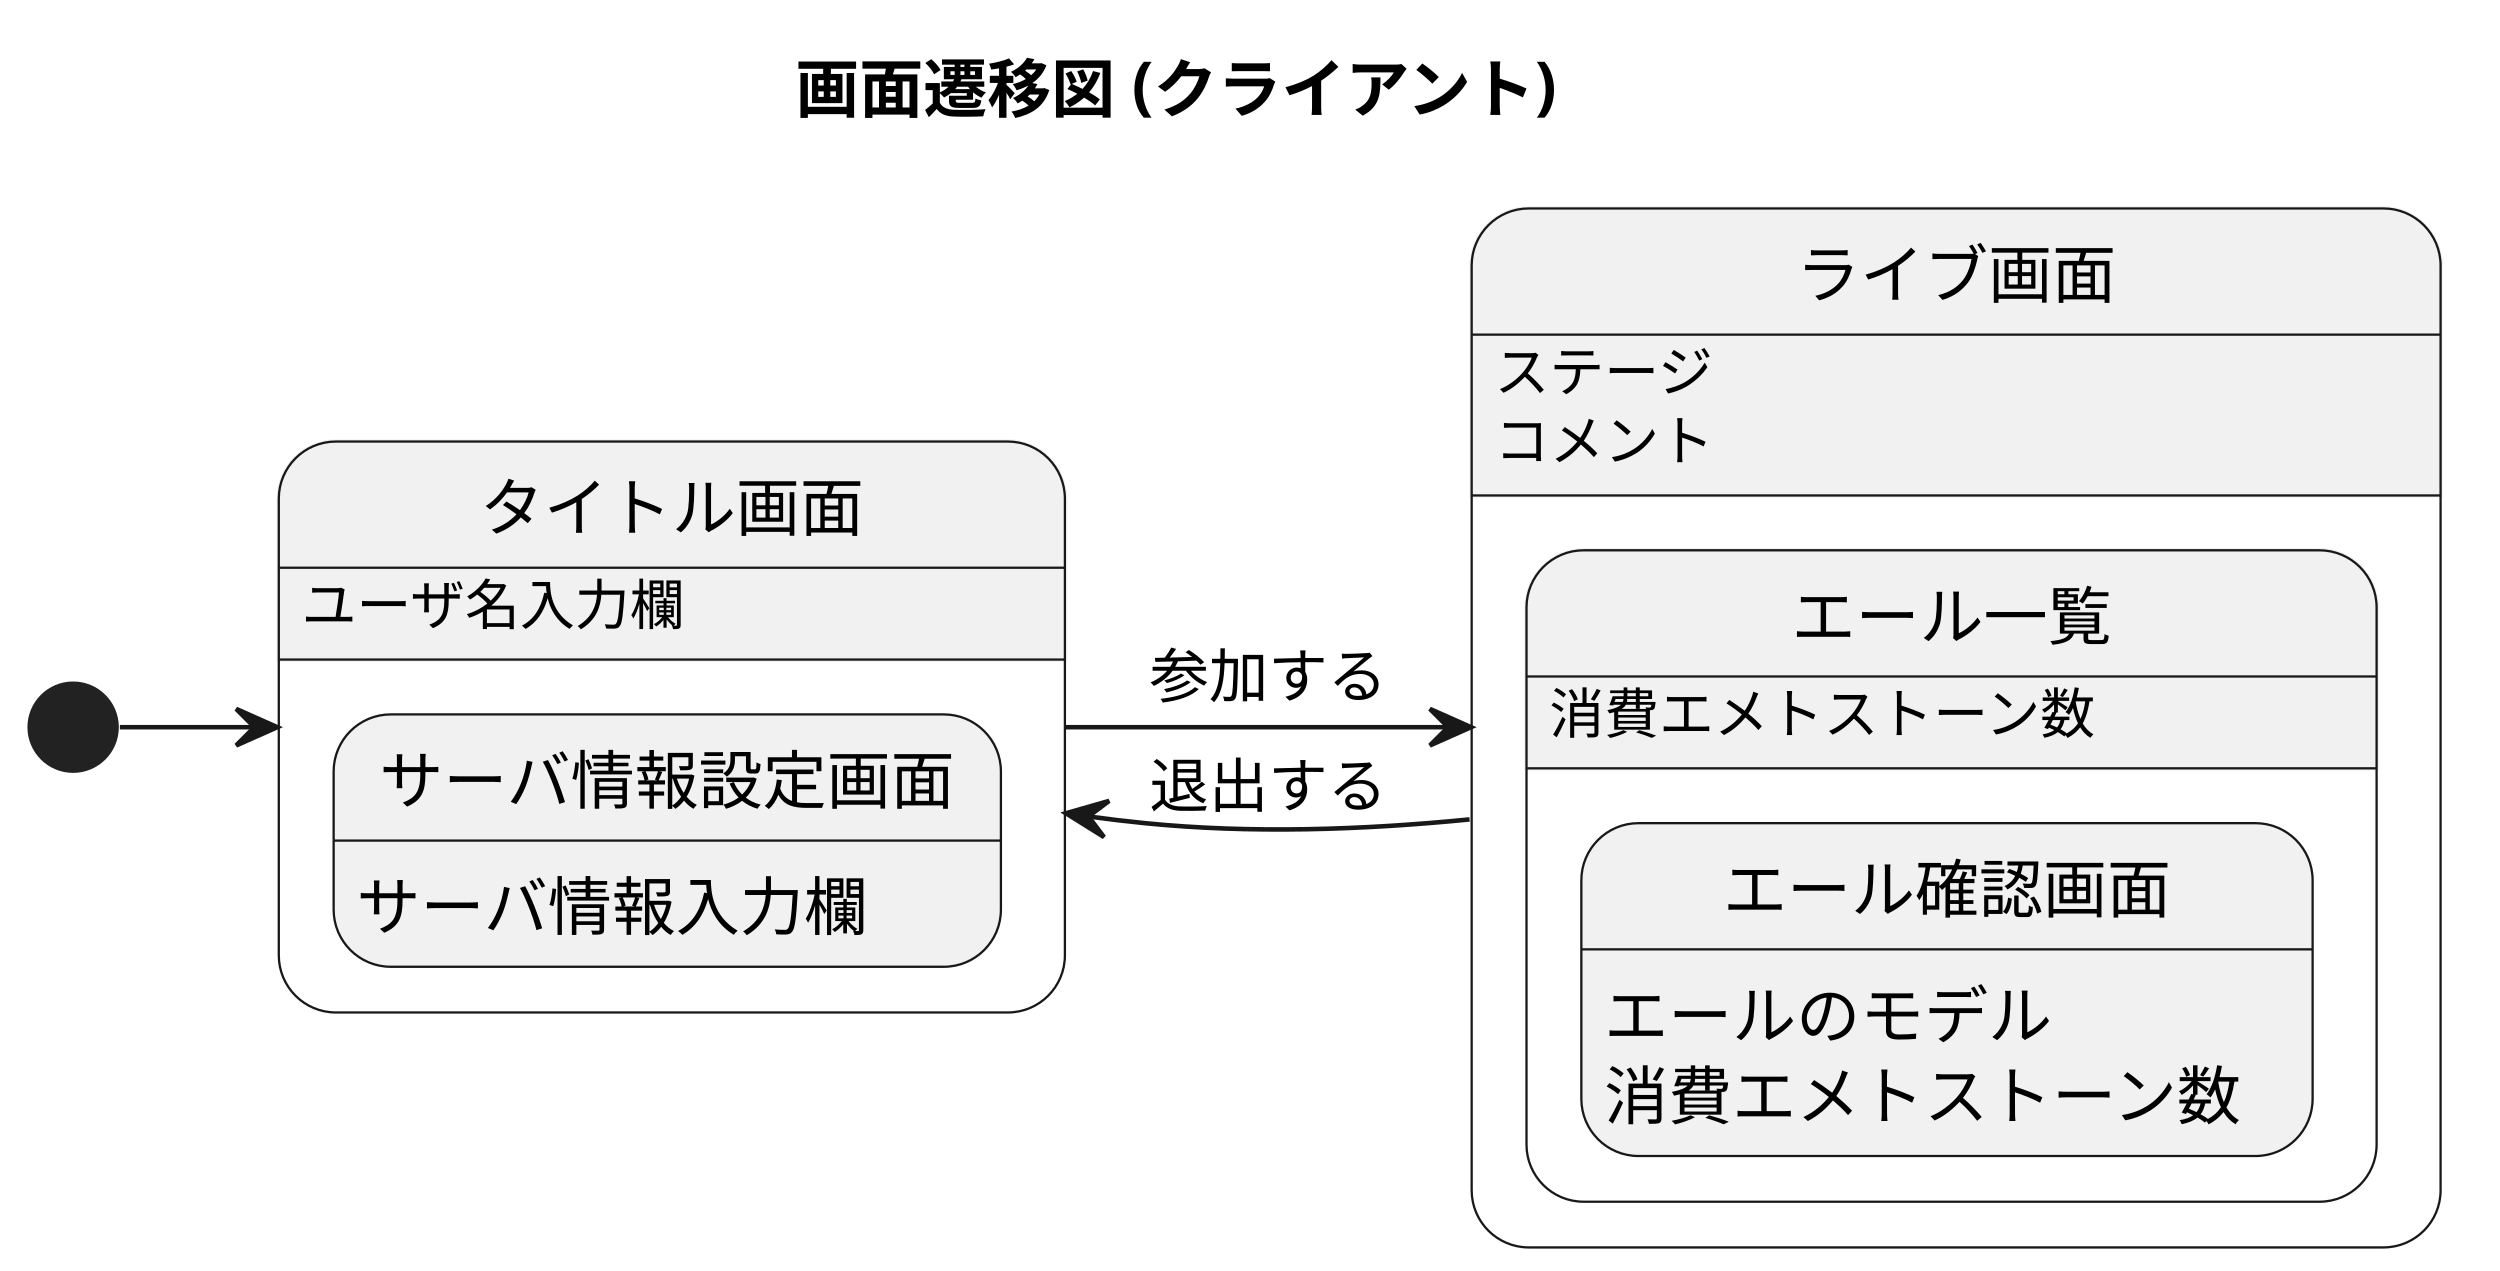
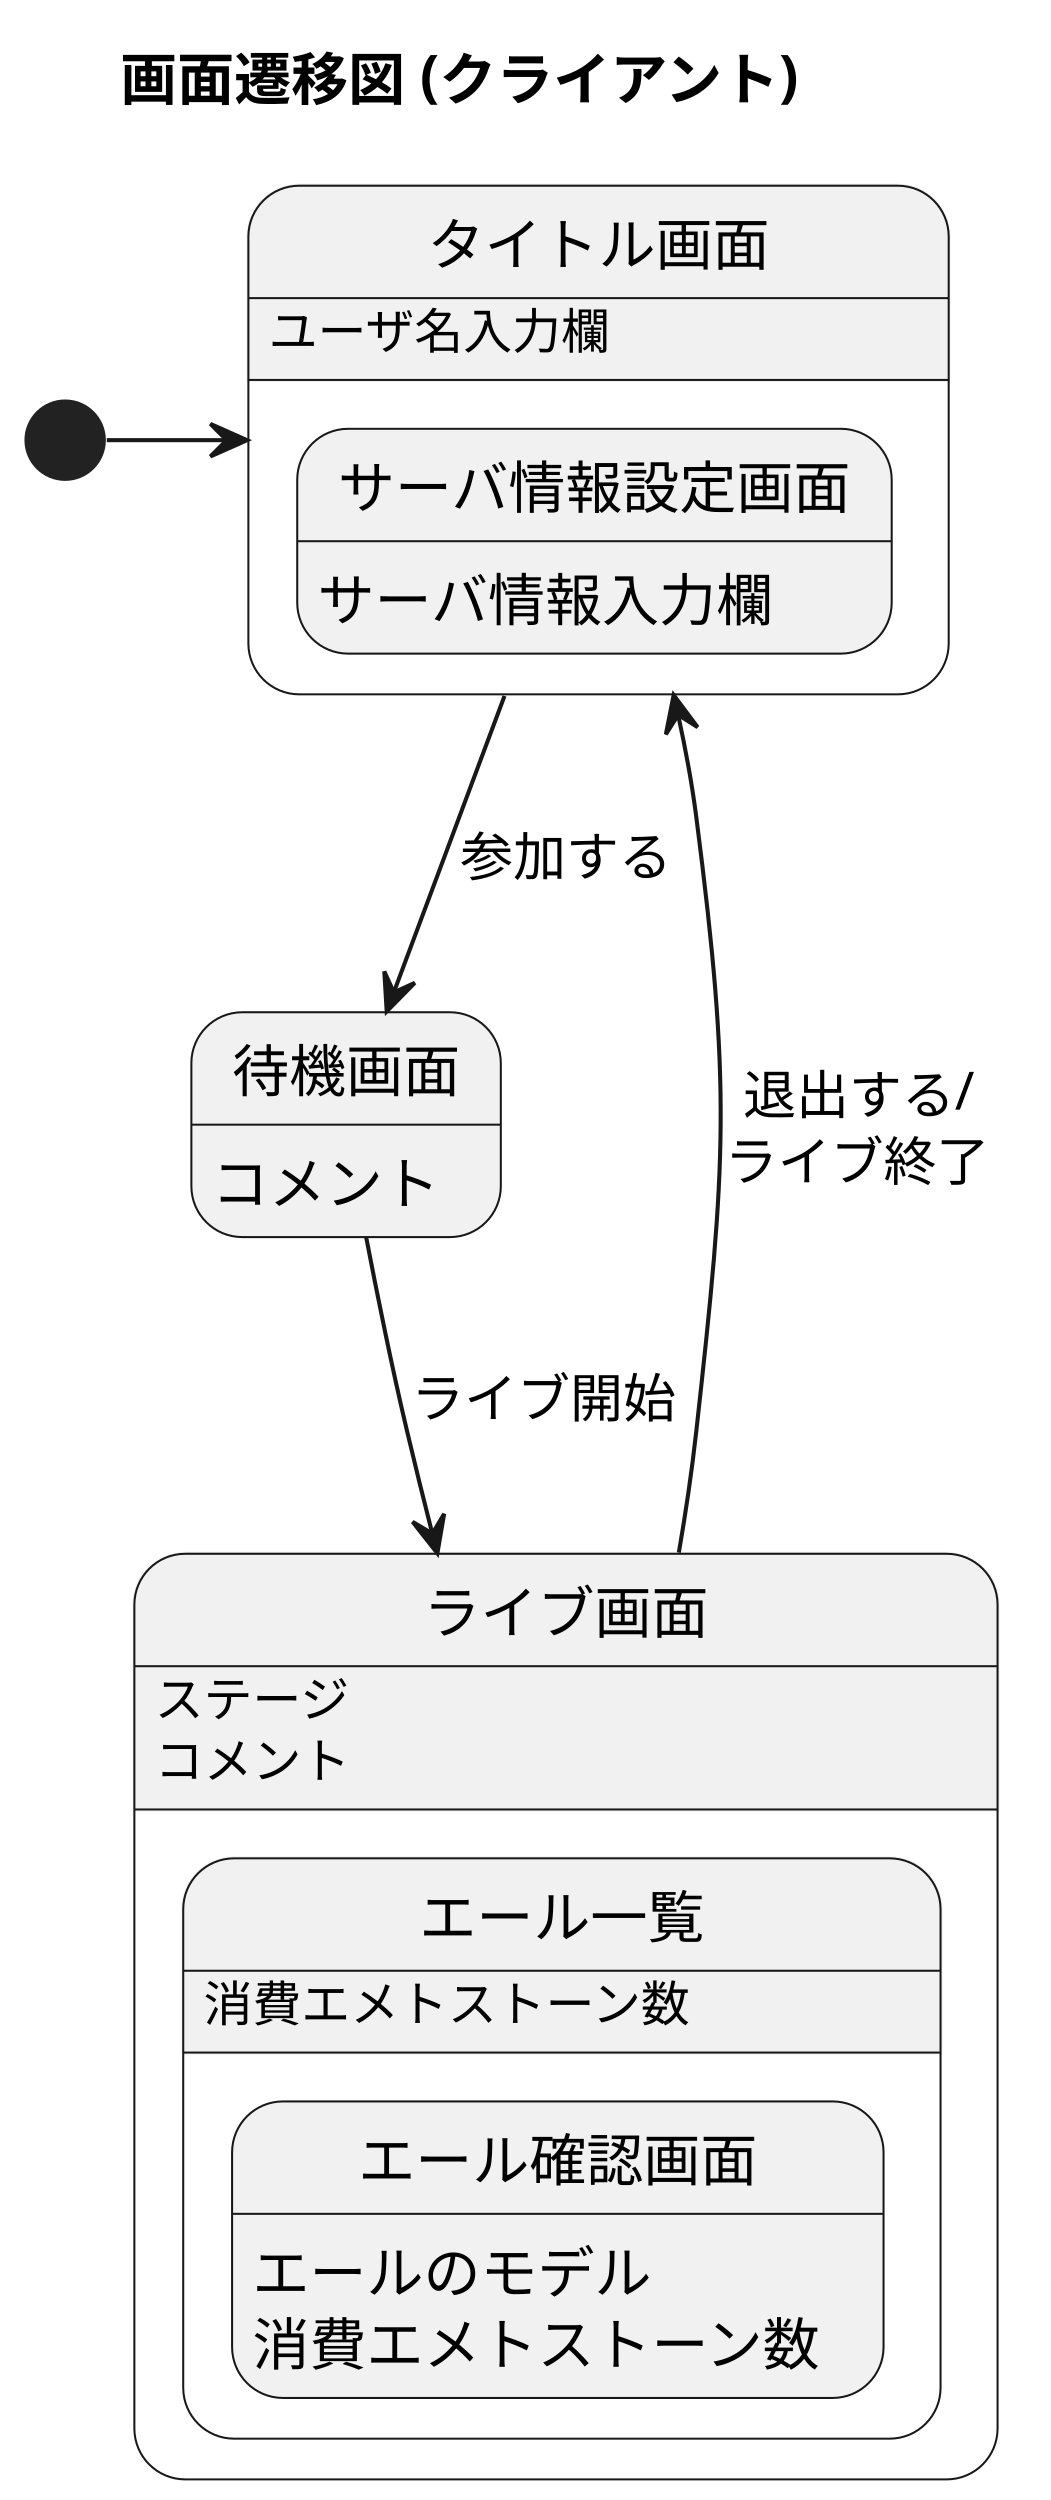
- <svg xmlns="http://www.w3.org/2000/svg" contentStyleType="text/css" height="278px" preserveAspectRatio="none" style="width:547px;height:278px;background:#FFFFFF;" version="1.1" viewBox="0 0 547 278" width="547px" zoomAndPan="magnify">
+ <svg xmlns="http://www.w3.org/2000/svg" contentStyleType="text/css" height="614px" preserveAspectRatio="none" style="width:258px;height:614px;background:#FFFFFF;" version="1.1" viewBox="0 0 258 614" width="258px" zoomAndPan="magnify">
  <defs />
  <g>
-     <rect fill="none" height="27.609" id="_title" style="stroke:none;stroke-width:1.0;" width="189" x="169" y="5" />
-     <text fill="#000000" font-family="sans-serif" font-size="14" font-weight="bold" lengthAdjust="spacing" textLength="179" x="174" y="24.533">画面遷移図 (クライアント)</text>
-     <ellipse cx="16" cy="159.109" fill="#222222" rx="10" ry="10" style="stroke:none;stroke-width:1.0;" />
-     <path d="M73.5,96.609 L220.5,96.609 A12.5,12.5 0 0 1 233,109.109 L233,144.312 L61,144.312 L61,109.109 A12.5,12.5 0 0 1 73.5,96.609 " fill="#F1F1F1" style="stroke:#F1F1F1;stroke-width:1.0;" />
-     <rect fill="none" height="124.922" rx="12.5" ry="12.5" style="stroke:#181818;stroke-width:0.5;" width="172" x="61" y="96.609" />
-     <line style="stroke:#181818;stroke-width:0.5;" x1="61" x2="233" y1="144.312" y2="144.312" />
-     <line style="stroke:#181818;stroke-width:0.5;" x1="61" x2="233" y1="124.219" y2="124.219" />
-     <text fill="#000000" font-family="sans-serif" font-size="14" lengthAdjust="spacing" textLength="84" x="105" y="116.143">タイトル画面</text>
-     <text fill="#000000" font-family="sans-serif" font-size="12" lengthAdjust="spacing" textLength="84" x="66" y="136.676">ユーザ名入力欄</text>
+     <rect fill="none" height="27.609" id="_title" style="stroke:none;stroke-width:1.0;" width="189" x="24.5" y="5" />
+     <text fill="#000000" font-family="sans-serif" font-size="14" font-weight="bold" lengthAdjust="spacing" textLength="179" x="29.5" y="24.533">画面遷移図 (クライアント)</text>
+     <g id="待機画面">
+       <rect fill="#F1F1F1" height="55.219" rx="12.5" ry="12.5" style="stroke:#181818;stroke-width:0.5;" width="76" x="47" y="248.609" />
+       <line style="stroke:#181818;stroke-width:0.5;" x1="47" x2="123" y1="276.219" y2="276.219" />
+       <text fill="#000000" font-family="sans-serif" font-size="14" lengthAdjust="spacing" textLength="56" x="57" y="268.143">待機画面</text>
+       <text fill="#000000" font-family="sans-serif" font-size="14" lengthAdjust="spacing" textLength="56" x="52" y="295.752">コメント</text>
+     </g>
+     <ellipse cx="16" cy="108.109" fill="#222222" rx="10" ry="10" style="stroke:none;stroke-width:1.0;" />
+     <path d="M73.5,45.609 L220.5,45.609 A12.5,12.5 0 0 1 233,58.109 L233,93.312 L61,93.312 L61,58.109 A12.5,12.5 0 0 1 73.5,45.609 " fill="#F1F1F1" style="stroke:#F1F1F1;stroke-width:1.0;" />
+     <rect fill="none" height="124.922" rx="12.5" ry="12.5" style="stroke:#181818;stroke-width:0.5;" width="172" x="61" y="45.609" />
+     <line style="stroke:#181818;stroke-width:0.5;" x1="61" x2="233" y1="93.312" y2="93.312" />
+     <line style="stroke:#181818;stroke-width:0.5;" x1="61" x2="233" y1="73.219" y2="73.219" />
+     <text fill="#000000" font-family="sans-serif" font-size="14" lengthAdjust="spacing" textLength="84" x="105" y="65.143">タイトル画面</text>
+     <text fill="#000000" font-family="sans-serif" font-size="12" lengthAdjust="spacing" textLength="84" x="66" y="85.676">ユーザ名入力欄</text>
    <g id="タイトル画面.サーバ情報設定画面">
-       <rect fill="#F1F1F1" height="55.219" rx="12.5" ry="12.5" style="stroke:#181818;stroke-width:0.5;" width="146" x="73" y="156.312" />
-       <line style="stroke:#181818;stroke-width:0.5;" x1="73" x2="219" y1="183.922" y2="183.922" />
-       <text fill="#000000" font-family="sans-serif" font-size="14" lengthAdjust="spacing" textLength="126" x="83" y="175.846">サーバ情報設定画面</text>
-       <text fill="#000000" font-family="sans-serif" font-size="14" lengthAdjust="spacing" textLength="112" x="78" y="203.455">サーバ情報入力欄</text>
+       <rect fill="#F1F1F1" height="55.219" rx="12.5" ry="12.5" style="stroke:#181818;stroke-width:0.5;" width="146" x="73" y="105.312" />
+       <line style="stroke:#181818;stroke-width:0.5;" x1="73" x2="219" y1="132.922" y2="132.922" />
+       <text fill="#000000" font-family="sans-serif" font-size="14" lengthAdjust="spacing" textLength="126" x="83" y="124.846">サーバ情報設定画面</text>
+       <text fill="#000000" font-family="sans-serif" font-size="14" lengthAdjust="spacing" textLength="112" x="78" y="152.455">サーバ情報入力欄</text>
    </g>
-     <path d="M334.5,45.609 L521.5,45.609 A12.5,12.5 0 0 1 534,58.109 L534,108.406 L322,108.406 L322,58.109 A12.5,12.5 0 0 1 334.5,45.609 " fill="#F1F1F1" style="stroke:#F1F1F1;stroke-width:1.0;" />
-     <rect fill="none" height="227.328" rx="12.5" ry="12.5" style="stroke:#181818;stroke-width:0.5;" width="212" x="322" y="45.609" />
-     <line style="stroke:#181818;stroke-width:0.5;" x1="322" x2="534" y1="108.406" y2="108.406" />
-     <line style="stroke:#181818;stroke-width:0.5;" x1="322" x2="534" y1="73.219" y2="73.219" />
-     <text fill="#000000" font-family="sans-serif" font-size="14" lengthAdjust="spacing" textLength="70" x="393" y="65.143">ライブ画面</text>
-     <text fill="#000000" font-family="sans-serif" font-size="12" lengthAdjust="spacing" textLength="48" x="327" y="85.676">ステージ</text>
-     <text fill="#000000" font-family="sans-serif" font-size="12" lengthAdjust="spacing" textLength="48" x="327" y="100.769">コメント</text>
-     <path d="M346.5,120.406 L507.5,120.406 A12.5,12.5 0 0 1 520,132.906 L520,168.109 L334,168.109 L334,132.906 A12.5,12.5 0 0 1 346.5,120.406 " fill="#F1F1F1" style="stroke:#F1F1F1;stroke-width:1.0;" />
-     <rect fill="none" height="142.531" rx="12.5" ry="12.5" style="stroke:#181818;stroke-width:0.5;" width="186" x="334" y="120.406" />
-     <line style="stroke:#181818;stroke-width:0.5;" x1="334" x2="520" y1="168.109" y2="168.109" />
-     <line style="stroke:#181818;stroke-width:0.5;" x1="334" x2="520" y1="148.016" y2="148.016" />
-     <text fill="#000000" font-family="sans-serif" font-size="14" lengthAdjust="spacing" textLength="70" x="392" y="139.94">エール一覧</text>
-     <text fill="#000000" font-family="sans-serif" font-size="12" lengthAdjust="spacing" textLength="120" x="339" y="160.473">消費エメトストーン数</text>
+     <path d="M45.5,381.609 L232.5,381.609 A12.5,12.5 0 0 1 245,394.109 L245,444.406 L33,444.406 L33,394.109 A12.5,12.5 0 0 1 45.5,381.609 " fill="#F1F1F1" style="stroke:#F1F1F1;stroke-width:1.0;" />
+     <rect fill="none" height="227.328" rx="12.5" ry="12.5" style="stroke:#181818;stroke-width:0.5;" width="212" x="33" y="381.609" />
+     <line style="stroke:#181818;stroke-width:0.5;" x1="33" x2="245" y1="444.406" y2="444.406" />
+     <line style="stroke:#181818;stroke-width:0.5;" x1="33" x2="245" y1="409.219" y2="409.219" />
+     <text fill="#000000" font-family="sans-serif" font-size="14" lengthAdjust="spacing" textLength="70" x="104" y="401.143">ライブ画面</text>
+     <text fill="#000000" font-family="sans-serif" font-size="12" lengthAdjust="spacing" textLength="48" x="38" y="421.676">ステージ</text>
+     <text fill="#000000" font-family="sans-serif" font-size="12" lengthAdjust="spacing" textLength="48" x="38" y="436.769">コメント</text>
+     <path d="M57.5,456.406 L218.5,456.406 A12.5,12.5 0 0 1 231,468.906 L231,504.109 L45,504.109 L45,468.906 A12.5,12.5 0 0 1 57.5,456.406 " fill="#F1F1F1" style="stroke:#F1F1F1;stroke-width:1.0;" />
+     <rect fill="none" height="142.531" rx="12.5" ry="12.5" style="stroke:#181818;stroke-width:0.5;" width="186" x="45" y="456.406" />
+     <line style="stroke:#181818;stroke-width:0.5;" x1="45" x2="231" y1="504.109" y2="504.109" />
+     <line style="stroke:#181818;stroke-width:0.5;" x1="45" x2="231" y1="484.016" y2="484.016" />
+     <text fill="#000000" font-family="sans-serif" font-size="14" lengthAdjust="spacing" textLength="70" x="103" y="475.94">エール一覧</text>
+     <text fill="#000000" font-family="sans-serif" font-size="12" lengthAdjust="spacing" textLength="120" x="50" y="496.473">消費エメトストーン数</text>
    <g id="ライブ画面.エール一覧.エール確認画面">
-       <rect fill="#F1F1F1" height="72.828" rx="12.5" ry="12.5" style="stroke:#181818;stroke-width:0.5;" width="160" x="346" y="180.109" />
-       <line style="stroke:#181818;stroke-width:0.5;" x1="346" x2="506" y1="207.719" y2="207.719" />
-       <text fill="#000000" font-family="sans-serif" font-size="14" lengthAdjust="spacing" textLength="98" x="377" y="199.643">エール確認画面</text>
-       <text fill="#000000" font-family="sans-serif" font-size="14" lengthAdjust="spacing" textLength="98" x="351" y="227.252">エールのモデル</text>
-       <text fill="#000000" font-family="sans-serif" font-size="14" lengthAdjust="spacing" textLength="140" x="351" y="244.861">消費エメトストーン数</text>
+       <rect fill="#F1F1F1" height="72.828" rx="12.5" ry="12.5" style="stroke:#181818;stroke-width:0.5;" width="160" x="57" y="516.109" />
+       <line style="stroke:#181818;stroke-width:0.5;" x1="57" x2="217" y1="543.719" y2="543.719" />
+       <text fill="#000000" font-family="sans-serif" font-size="14" lengthAdjust="spacing" textLength="98" x="88" y="535.643">エール確認画面</text>
+       <text fill="#000000" font-family="sans-serif" font-size="14" lengthAdjust="spacing" textLength="98" x="62" y="563.252">エールのモデル</text>
+       <text fill="#000000" font-family="sans-serif" font-size="14" lengthAdjust="spacing" textLength="140" x="62" y="580.861">消費エメトストーン数</text>
    </g>
    <g id="link_*start_タイトル画面">
-       <path d="M26.23,159.109 C36.01,159.109 45.78,159.109 55.56,159.109 " fill="none" id="*start-to-タイトル画面" style="stroke:#181818;stroke-width:1.0;" />
-       <polygon fill="#181818" points="60.67,159.109,51.67,155.109,55.67,159.109,51.67,163.109,60.67,159.109" style="stroke:#181818;stroke-width:1.0;" />
+       <path d="M26.23,108.109 C36.01,108.109 45.78,108.109 55.56,108.109 " fill="none" id="*start-to-タイトル画面" style="stroke:#181818;stroke-width:1.0;" />
+       <polygon fill="#181818" points="60.67,108.109,51.67,104.109,55.67,108.109,51.67,112.109,60.67,108.109" style="stroke:#181818;stroke-width:1.0;" />
    </g>
    <g id="link_タイトル画面_ライブ画面">
-       <path d="M238.39,178.679 C242.47,179.229 246.52,179.709 250.5,180.109 C273.5,182.419 298.15,181.609 321.54,179.289 " fill="none" id="タイトル画面-backto-ライブ画面" style="stroke:#181818;stroke-width:1.0;" />
-       <polygon fill="#181818" points="233.21,177.939,241.562,183.159,238.161,178.638,242.681,175.237,233.21,177.939" style="stroke:#181818;stroke-width:1.0;" />
-       <text fill="#000000" font-family="sans-serif" font-size="13" lengthAdjust="spacing" textLength="52" x="251.5" y="176.605">退出する</text>
+       <path d="M166.6,175.839 C168.41,184.119 169.96,192.519 171,200.609 C179.58,267.169 178.4,284.909 171,351.609 C169.92,361.309 168.45,371.319 166.72,381.319 " fill="none" id="タイトル画面-backto-ライブ画面" style="stroke:#181818;stroke-width:1.0;" />
+       <polygon fill="#181818" points="165.45,170.699,163.531,180.359,166.551,175.577,171.334,178.597,165.45,170.699" style="stroke:#181818;stroke-width:1.0;" />
+       <text fill="#000000" font-family="sans-serif" font-size="13" lengthAdjust="spacing" textLength="56" x="182.5" y="273.604">退出する/</text>
+       <text fill="#000000" font-family="sans-serif" font-size="13" lengthAdjust="spacing" textLength="65" x="178" y="289.956">ライブ終了</text>
    </g>
-     <g id="link_タイトル画面_ライブ画面">
-       <path d="M233.22,159.109 C259.57,159.109 288.93,159.109 316.7,159.109 " fill="none" id="タイトル画面-to-ライブ画面" style="stroke:#181818;stroke-width:1.0;" />
-       <polygon fill="#181818" points="321.86,159.109,312.86,155.109,316.86,159.109,312.86,163.109,321.86,159.109" style="stroke:#181818;stroke-width:1.0;" />
-       <text fill="#000000" font-family="sans-serif" font-size="13" lengthAdjust="spacing" textLength="52" x="251.5" y="152.605">参加する</text>
+     <g id="link_タイトル画面_待機画面">
+       <path d="M123.91,170.919 C114.67,195.669 104.42,223.109 96.76,243.619 " fill="none" id="タイトル画面-to-待機画面" style="stroke:#181818;stroke-width:1.0;" />
+       <polygon fill="#181818" points="94.97,248.409,101.875,241.387,96.726,243.728,94.385,238.578,94.97,248.409" style="stroke:#181818;stroke-width:1.0;" />
+       <text fill="#000000" font-family="sans-serif" font-size="13" lengthAdjust="spacing" textLength="52" x="113" y="215.105">参加する</text>
+     </g>
+     <g id="link_待機画面_ライブ画面">
+       <path d="M89.91,303.759 C92.65,317.999 96.25,335.819 100,351.609 C101.91,359.669 103.96,367.959 106.09,376.309 " fill="none" id="待機画面-to-ライブ画面" style="stroke:#181818;stroke-width:1.0;" />
+       <polygon fill="#181818" points="107.42,381.499,109.084,371.792,106.191,376.653,101.33,373.759,107.42,381.499" style="stroke:#181818;stroke-width:1.0;" />
+       <text fill="#000000" font-family="sans-serif" font-size="13" lengthAdjust="spacing" textLength="65" x="101" y="348.104">ライブ開始</text>
    </g>
  </g>
</svg>
